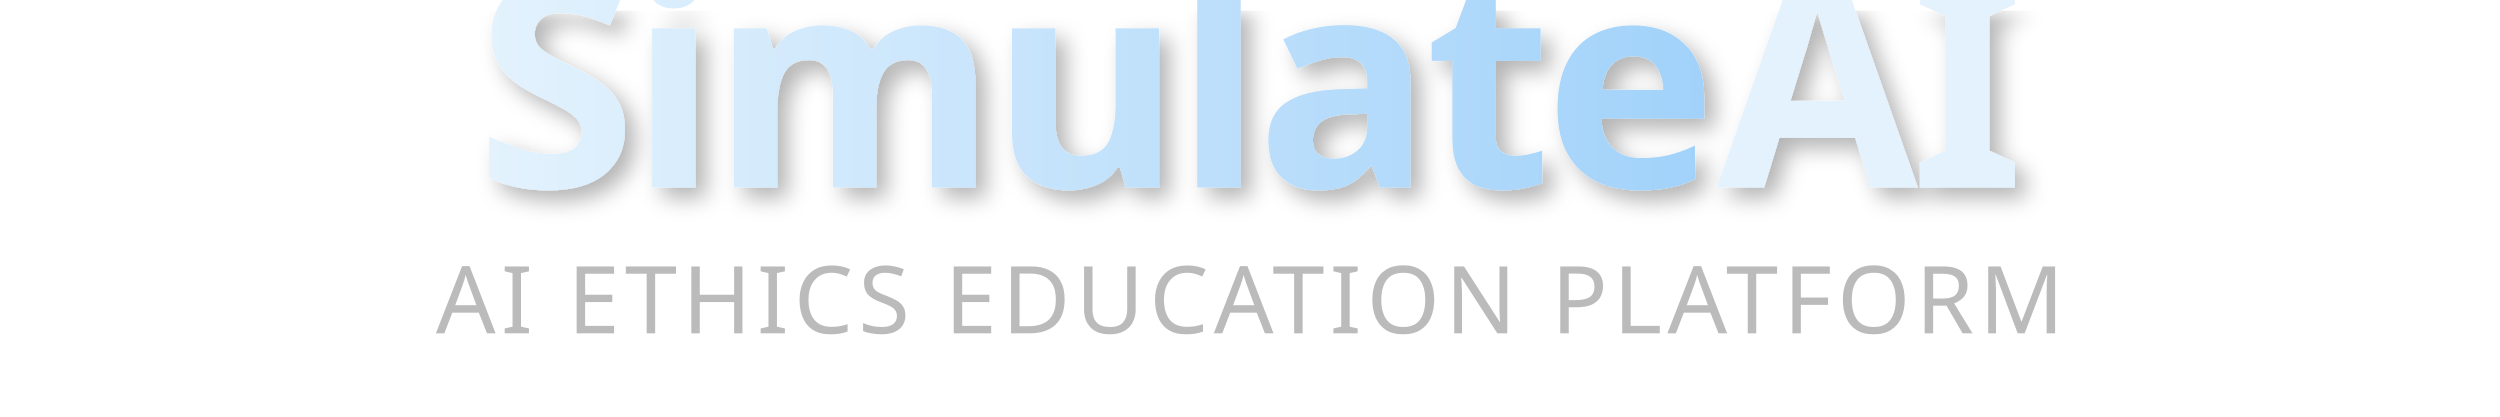
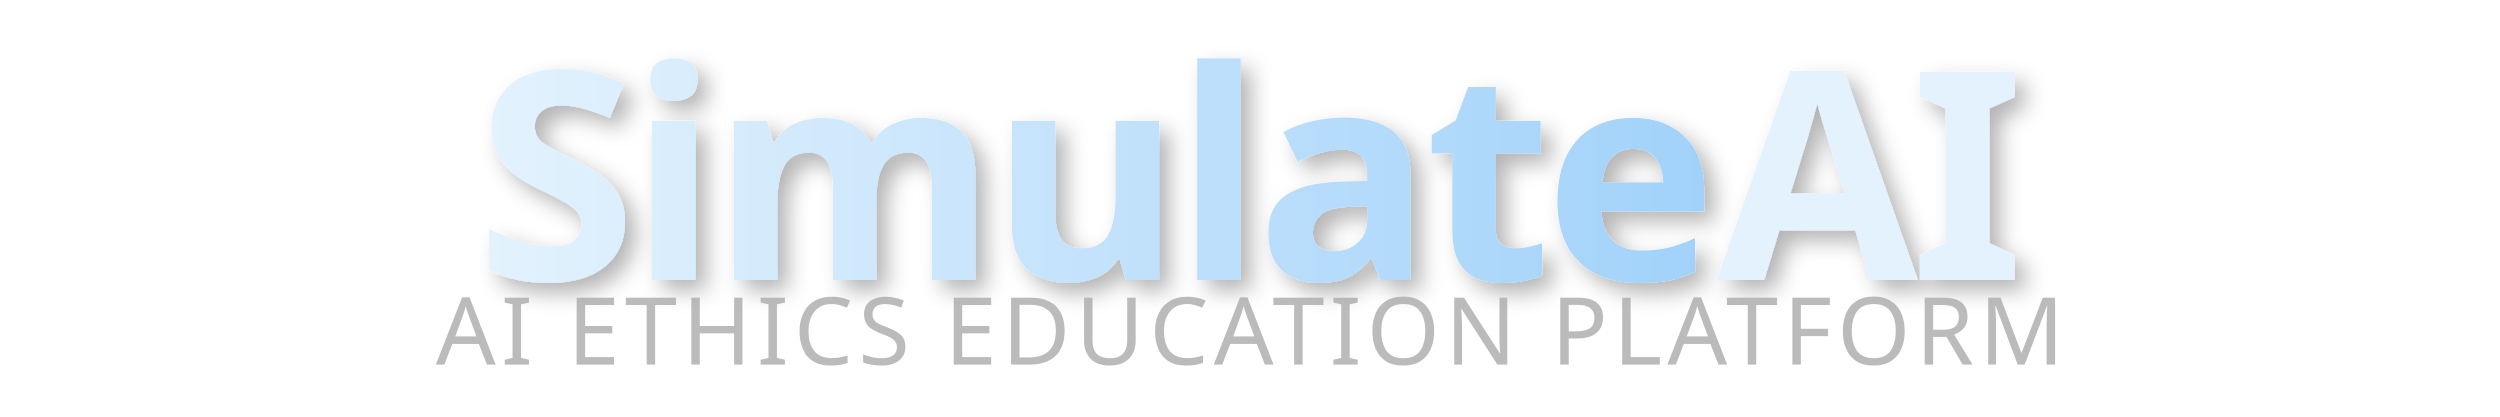
<svg xmlns="http://www.w3.org/2000/svg" width="240" height="40" viewBox="0 0 240 40" role="img" aria-label="SimulateAI Wordmark Dark Centered">
  <defs>
    <linearGradient id="textGradientDark" x1="0%" y1="0%" x2="100%" y2="0%">
      <stop offset="0%" style="stop-color:#e3f2fd" />
      <stop offset="50%" style="stop-color:#bbdefb" />
      <stop offset="100%" style="stop-color:#90caf9" />
    </linearGradient>
    <filter id="dropShadow" x="-20%" y="-20%" width="140%" height="140%">
      <feDropShadow dx="1" dy="1" stdDeviation="1" flood-color="#000000" flood-opacity="0.3" />
    </filter>
  </defs>
-   <g>
-     <text x="120" y="18" font-family="'Segoe UI', -apple-system, BlinkMacSystemFont, system-ui, sans-serif" font-size="28" font-weight="600" fill="url(#textGradientDark)" letter-spacing="-0.7px" filter="url(#dropShadow)" text-anchor="middle">
+   <g transform="translate(0, 1)">
+     <text x="120" y="16" font-family="'Segoe UI', -apple-system, BlinkMacSystemFont, system-ui, sans-serif" font-size="28" font-weight="600" fill="url(#textGradientDark)" letter-spacing="-0.7px" filter="url(#dropShadow)" text-anchor="middle" dominant-baseline="middle">
      Simulate<tspan fill="#e3f2fd" font-weight="700">AI</tspan>
    </text>
-     <text x="120" y="32" font-family="'Segoe UI', -apple-system, BlinkMacSystemFont, system-ui, sans-serif" font-size="9" font-weight="400" fill="#aaa" letter-spacing="0.5px" opacity="0.8" text-anchor="middle">
+     <text x="120" y="34" font-family="'Segoe UI', -apple-system, BlinkMacSystemFont, system-ui, sans-serif" font-size="9" font-weight="400" fill="#aaa" letter-spacing="0.5px" opacity="0.8" text-anchor="middle">
      AI ETHICS EDUCATION PLATFORM
    </text>
  </g>
</svg>
